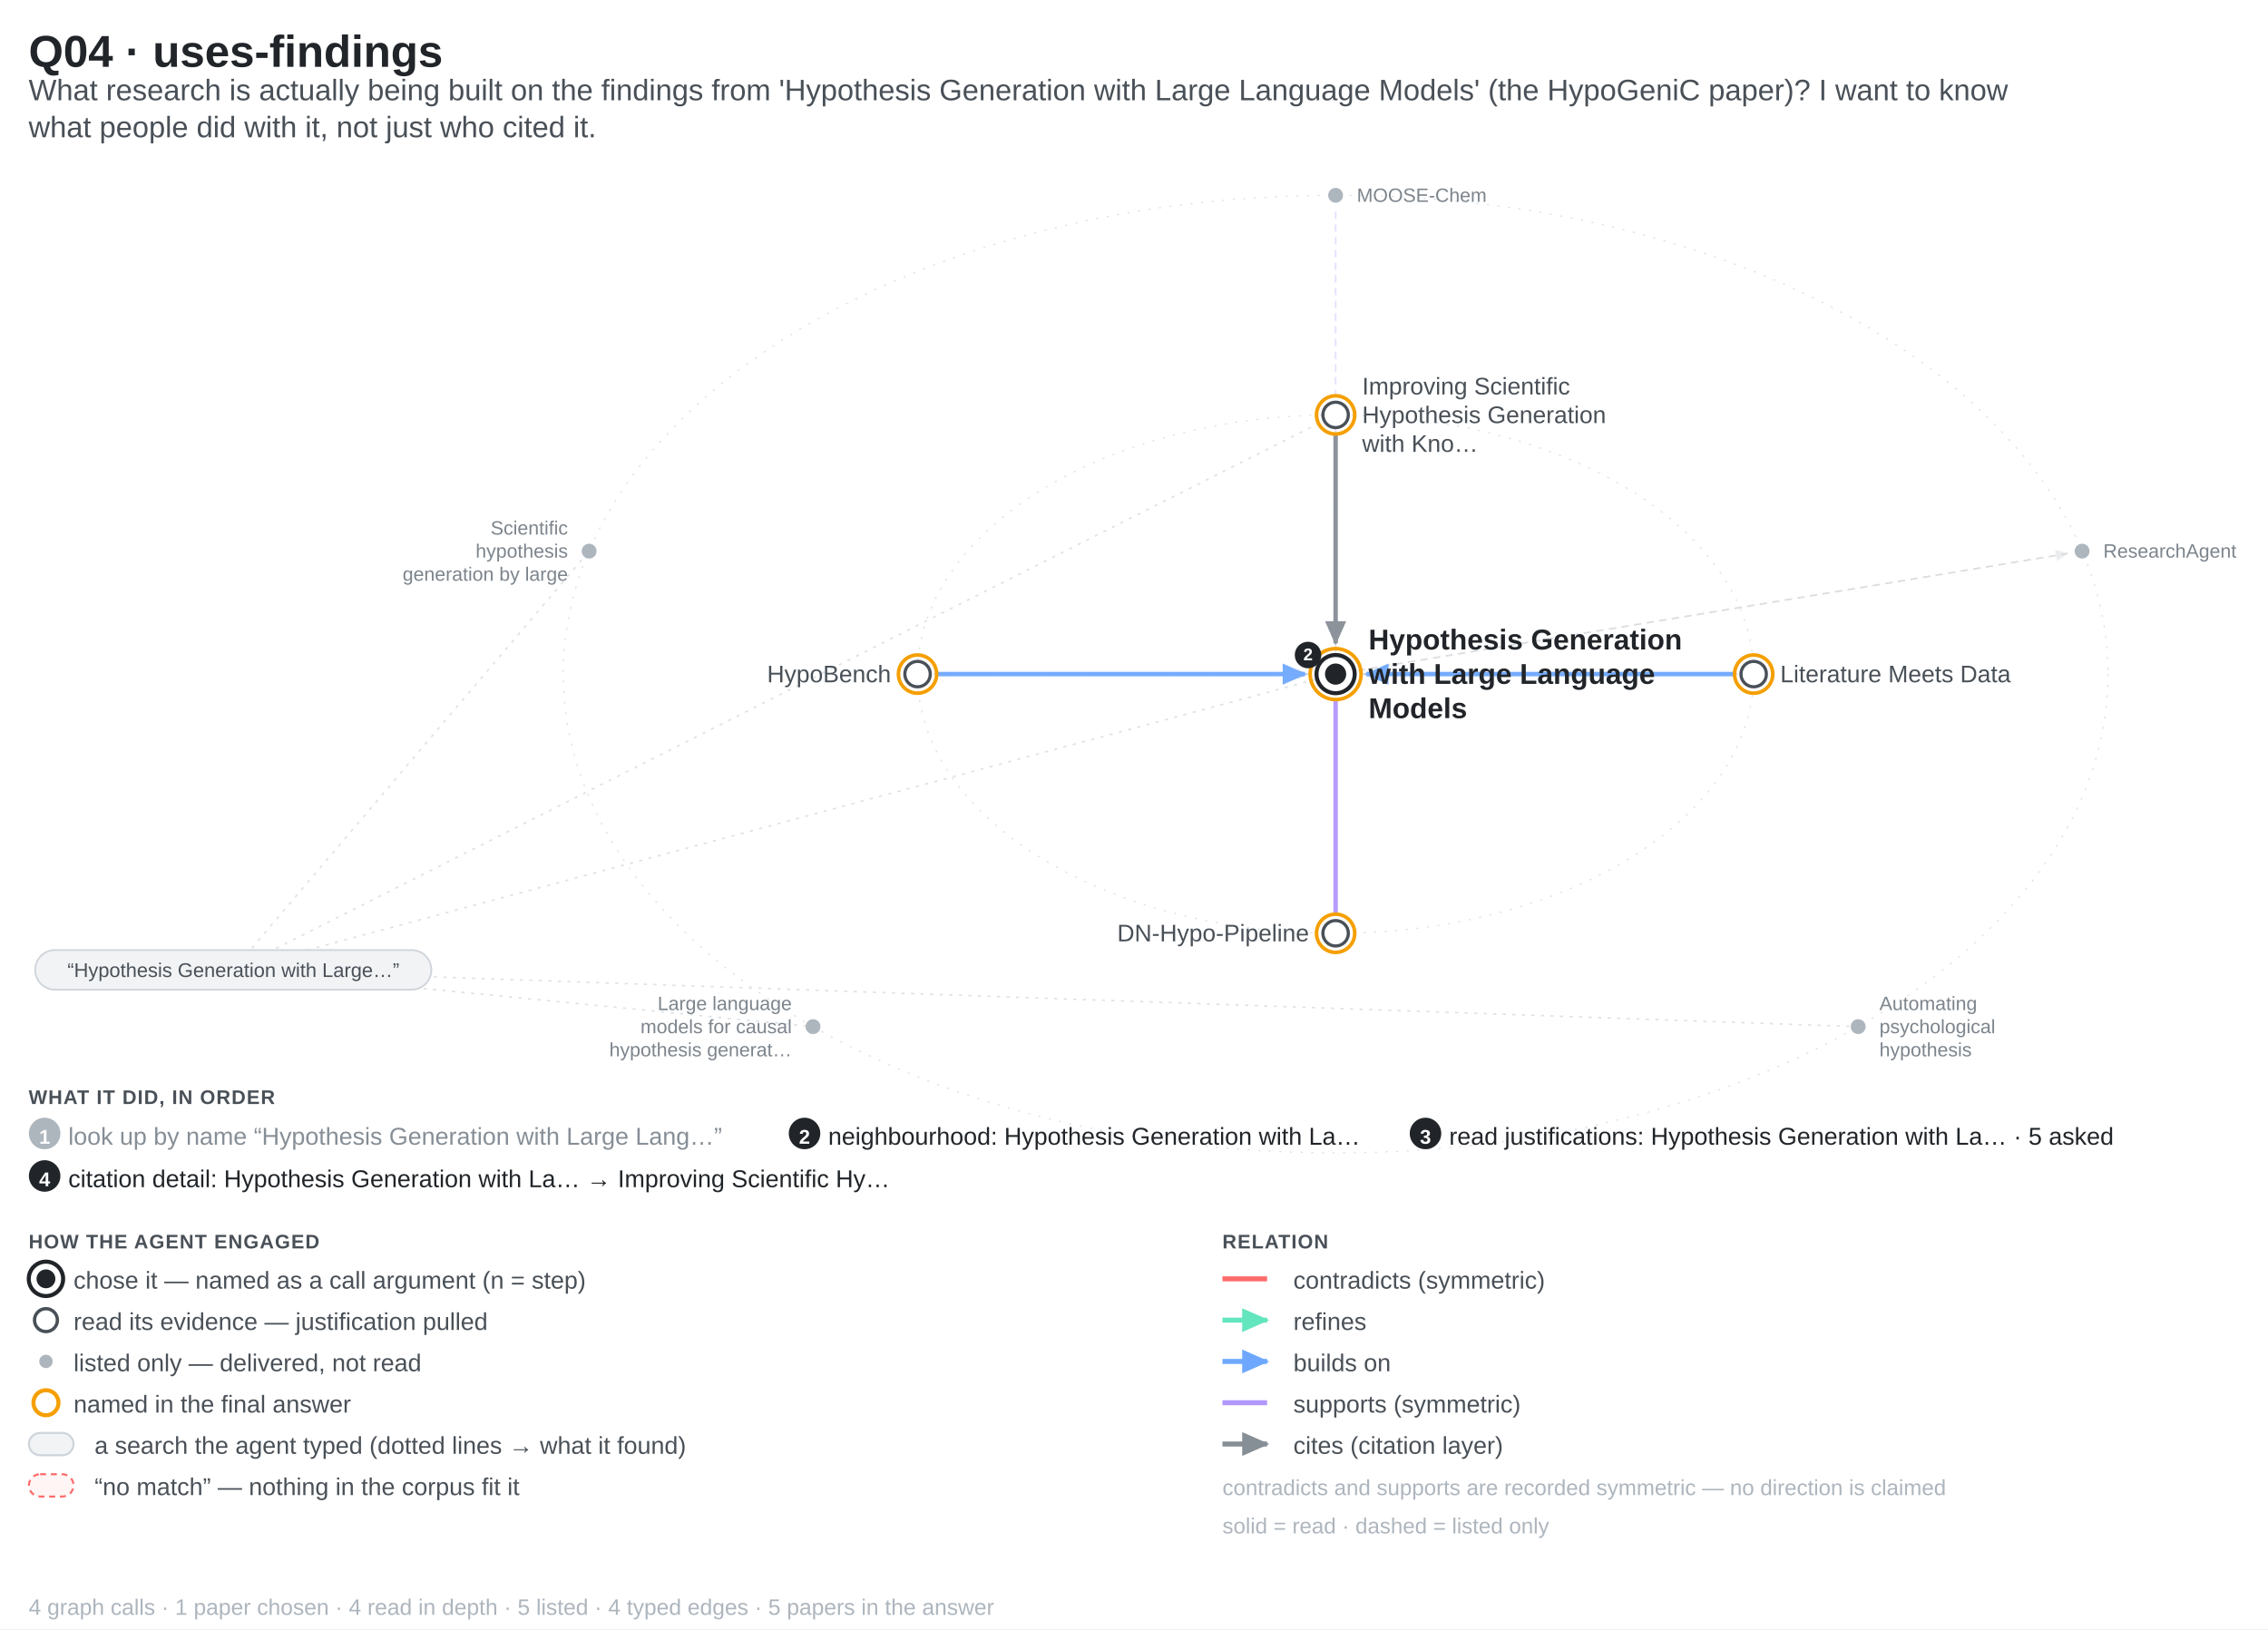
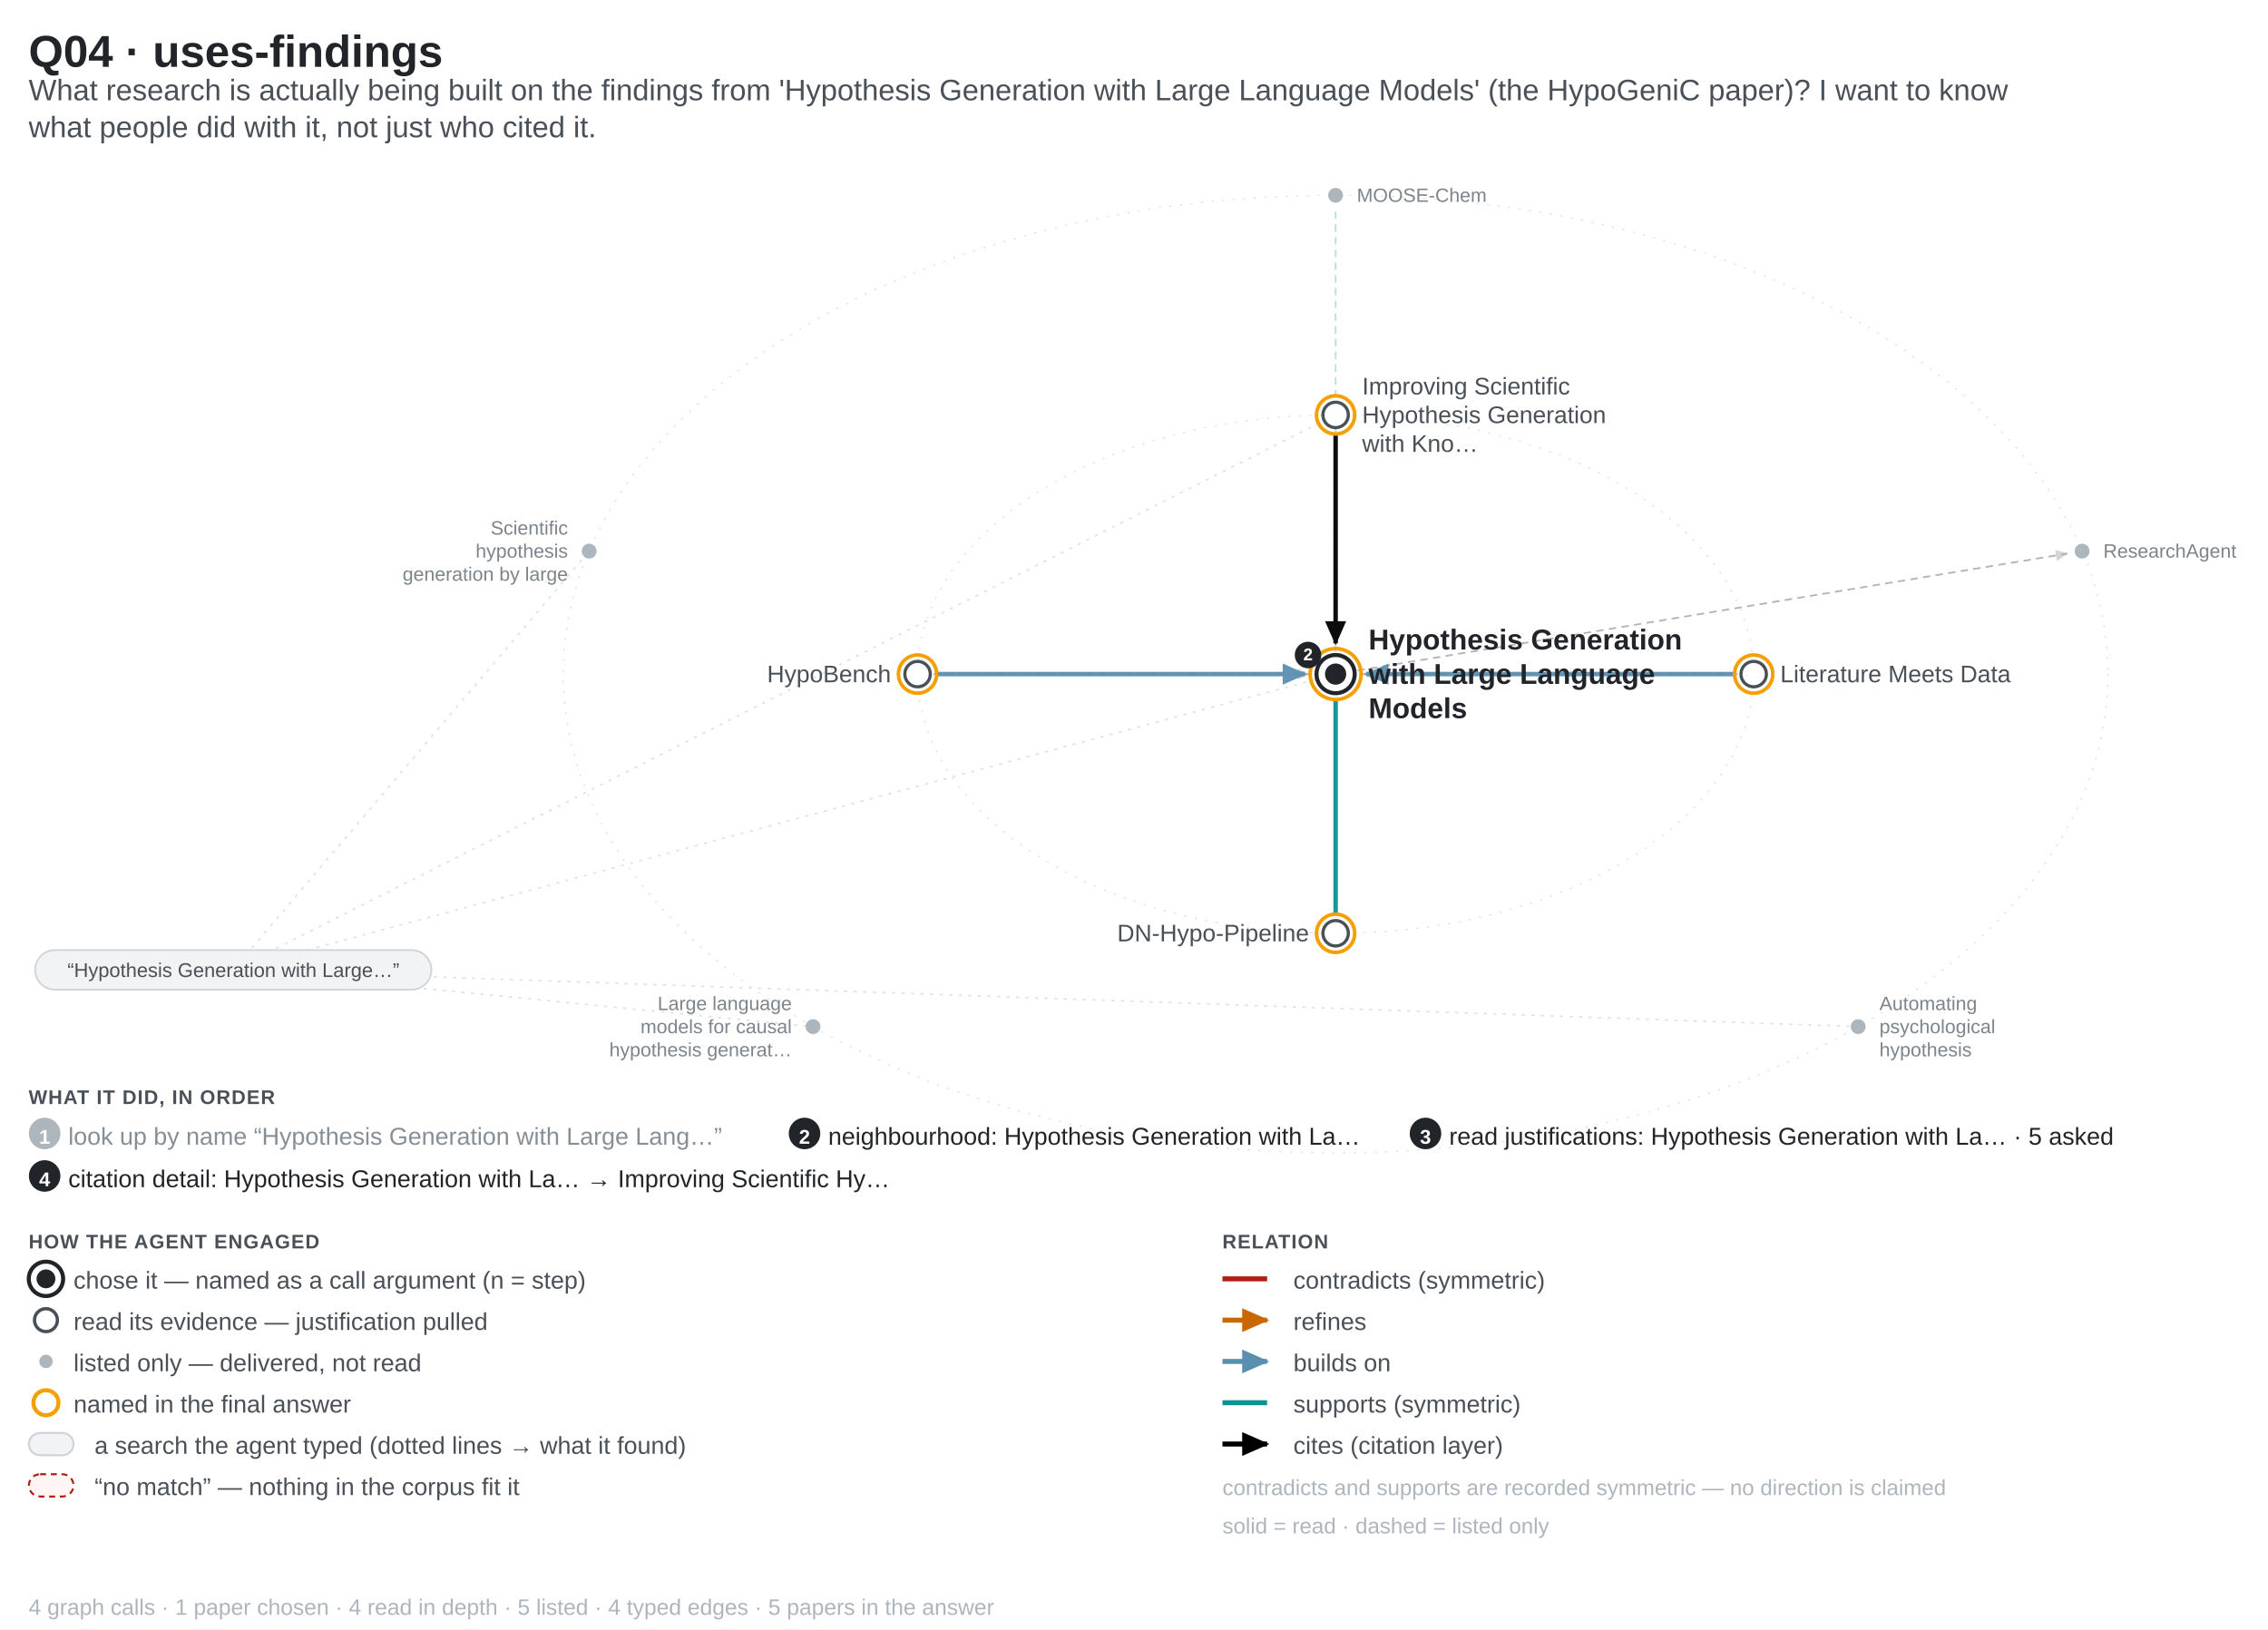
<svg xmlns="http://www.w3.org/2000/svg" width="1900" height="1365" viewBox="0 0 1900 1365" font-family="Arial, Helvetica, sans-serif">
  <rect x="0" y="0" width="1900" height="1365" fill="#ffffff" />
  <defs>
    <marker id="a_builds_on" viewBox="0 0 10 10" refX="9.2" refY="5" markerWidth="5.4" markerHeight="5.4" orient="auto-start-reverse">
-       <path d="M 0 0.6 L 10 5 L 0 9.4 z" fill="#6ea8fe" />
+       <path d="M 0 0.6 L 10 5 L 0 9.4 z" fill="#5b8fb0" />
    </marker>
    <marker id="af_builds_on" viewBox="0 0 10 10" refX="9.2" refY="5" markerWidth="7.5" markerHeight="7.5" orient="auto-start-reverse">
-       <path d="M 0 0.6 L 10 5 L 0 9.4 z" fill="#6ea8fe" opacity="0.55" />
+       <path d="M 0 0.6 L 10 5 L 0 9.4 z" fill="#5b8fb0" opacity="0.55" />
    </marker>
    <marker id="a_mentions" viewBox="0 0 10 10" refX="9.2" refY="5" markerWidth="5.4" markerHeight="5.4" orient="auto-start-reverse">
-       <path d="M 0 0.6 L 10 5 L 0 9.4 z" fill="#868e96" />
+       <path d="M 0 0.6 L 10 5 L 0 9.4 z" fill="#000000" />
    </marker>
    <marker id="af_mentions" viewBox="0 0 10 10" refX="9.2" refY="5" markerWidth="7.5" markerHeight="7.5" orient="auto-start-reverse">
-       <path d="M 0 0.6 L 10 5 L 0 9.4 z" fill="#868e96" opacity="0.55" />
+       <path d="M 0 0.6 L 10 5 L 0 9.4 z" fill="#000000" opacity="0.55" />
    </marker>
    <marker id="a_refines" viewBox="0 0 10 10" refX="9.2" refY="5" markerWidth="5.4" markerHeight="5.4" orient="auto-start-reverse">
-       <path d="M 0 0.6 L 10 5 L 0 9.4 z" fill="#63e6be" />
+       <path d="M 0 0.6 L 10 5 L 0 9.4 z" fill="#ca6702" />
    </marker>
    <marker id="af_refines" viewBox="0 0 10 10" refX="9.2" refY="5" markerWidth="7.5" markerHeight="7.5" orient="auto-start-reverse">
-       <path d="M 0 0.6 L 10 5 L 0 9.4 z" fill="#63e6be" opacity="0.55" />
+       <path d="M 0 0.6 L 10 5 L 0 9.4 z" fill="#ca6702" opacity="0.55" />
    </marker>
  </defs>
  <text x="24" y="56" font-size="37.4" font-weight="700" fill="#212529">Q04 · uses-findings</text>
  <text x="24" y="84" font-size="24.8" fill="#495057">What research is actually being built on the findings from 'Hypothesis Generation with Large Language Models' (the HypoGeniC paper)? I want to know</text>
  <text x="24" y="115" font-size="24.8" fill="#495057">what people did with it, not just who cited it.</text>
  <g transform="translate(1118.9,564.8) scale(0.8889)">
    <ellipse cx="0" cy="0" rx="394.0" ry="244.3" fill="none" stroke="#dee2e6" stroke-width="1.2" stroke-dasharray="2 8" />
    <ellipse cx="0" cy="0" rx="727.9" ry="451.3" fill="none" stroke="#dee2e6" stroke-width="1.2" stroke-dasharray="2 8" />
    <line x1="-1038.8" y1="278.8" x2="0.0" y2="0.0" stroke="#dee2e6" stroke-width="1.5" stroke-dasharray="3 6" />
    <line x1="-1038.8" y1="278.8" x2="0.0" y2="-244.3" stroke="#dee2e6" stroke-width="1.5" stroke-dasharray="3 6" />
    <line x1="-1038.8" y1="278.8" x2="492.5" y2="332.3" stroke="#dee2e6" stroke-width="1.5" stroke-dasharray="3 6" />
    <line x1="-1038.8" y1="278.8" x2="-492.5" y2="332.3" stroke="#dee2e6" stroke-width="1.5" stroke-dasharray="3 6" />
    <line x1="-1038.8" y1="278.8" x2="-703.5" y2="-115.9" stroke="#dee2e6" stroke-width="1.5" stroke-dasharray="3 6" />
-     <path d="M 0.0 -21.0 Q 0.0 -343.0 0.0 -441.3" fill="none" stroke="#b197fc" stroke-width="1.6" opacity="0.30" stroke-dasharray="7 5" />
-     <path d="M 379.0 0.0 Q 299.4 0.0 25.0 0.0" fill="none" stroke="#868e96" stroke-width="1.6" opacity="0.30" stroke-dasharray="7 5" marker-end="url(#af_mentions)" />
-     <path d="M -379.0 -0.0 Q -299.4 -0.0 -25.0 -0.0" fill="none" stroke="#868e96" stroke-width="1.6" opacity="0.30" stroke-dasharray="7 5" marker-end="url(#af_mentions)" />
-     <path d="M 20.7 -3.4 Q 534.7 -88.1 689.7 -113.6" fill="none" stroke="#868e96" stroke-width="1.6" opacity="0.30" stroke-dasharray="7 5" marker-end="url(#af_mentions)" />
-     <path d="M 377.0 0.0 Q 236.4 0.0 29.0 0.0" fill="none" stroke="#6ea8fe" stroke-width="4.2" opacity="0.95" marker-end="url(#a_builds_on)" />
-     <path d="M -377.0 -0.0 Q -236.4 -0.0 -29.0 -0.0" fill="none" stroke="#6ea8fe" stroke-width="4.2" opacity="0.95" marker-end="url(#a_builds_on)" />
-     <path d="M -0.0 227.3 Q -0.0 146.6 -0.0 23.0" fill="none" stroke="#b197fc" stroke-width="4.2" opacity="0.95" />
-     <path d="M 0.0 -227.3 Q 0.0 -146.6 0.0 -29.0" fill="none" stroke="#868e96" stroke-width="4.2" opacity="0.95" marker-end="url(#a_mentions)" />
+     <path d="M 0.0 -21.0 Q 0.0 -343.0 0.0 -441.3" fill="none" stroke="#0a9396" stroke-width="1.6" opacity="0.30" stroke-dasharray="7 5" />
+     <path d="M 379.0 0.0 Q 299.4 0.0 25.0 0.0" fill="none" stroke="#000000" stroke-width="1.6" opacity="0.30" stroke-dasharray="7 5" marker-end="url(#af_mentions)" />
+     <path d="M -379.0 -0.0 Q -299.4 -0.0 -25.0 -0.0" fill="none" stroke="#000000" stroke-width="1.6" opacity="0.30" stroke-dasharray="7 5" marker-end="url(#af_mentions)" />
+     <path d="M 20.7 -3.4 Q 534.7 -88.1 689.7 -113.6" fill="none" stroke="#000000" stroke-width="1.6" opacity="0.30" stroke-dasharray="7 5" marker-end="url(#af_mentions)" />
+     <path d="M 377.0 0.0 Q 236.4 0.0 29.0 0.0" fill="none" stroke="#5b8fb0" stroke-width="4.2" opacity="0.95" marker-end="url(#a_builds_on)" />
+     <path d="M -377.0 -0.0 Q -236.4 -0.0 -29.0 -0.0" fill="none" stroke="#5b8fb0" stroke-width="4.2" opacity="0.95" marker-end="url(#a_builds_on)" />
+     <path d="M -0.0 227.3 Q -0.0 146.6 -0.0 23.0" fill="none" stroke="#0a9396" stroke-width="4.2" opacity="0.95" />
+     <path d="M 0.0 -227.3 Q 0.0 -146.6 0.0 -29.0" fill="none" stroke="#000000" stroke-width="4.2" opacity="0.95" marker-end="url(#a_mentions)" />
    <circle cx="0.0" cy="-451.3" r="7.0" fill="#adb5bd" />
    <text x="20.0" y="-445.1" font-size="18.2" text-anchor="start" fill="#7c848c" font-weight="400">MOOSE-Chem</text>
    <circle cx="703.5" cy="-115.9" r="7.0" fill="#adb5bd" />
    <text x="723.5" y="-109.8" font-size="18.2" text-anchor="start" fill="#7c848c" font-weight="400">ResearchAgent</text>
    <circle cx="492.5" cy="332.3" r="7.0" fill="#adb5bd" />
    <text x="512.5" y="316.7" font-size="18.2" text-anchor="start" fill="#7c848c" font-weight="400">Automating</text>
    <text x="512.5" y="338.5" font-size="18.2" text-anchor="start" fill="#7c848c" font-weight="400">psychological</text>
    <text x="512.5" y="360.3" font-size="18.2" text-anchor="start" fill="#7c848c" font-weight="400">hypothesis</text>
    <circle cx="-492.5" cy="332.3" r="7.0" fill="#adb5bd" />
    <text x="-512.5" y="316.7" font-size="18.2" text-anchor="end" fill="#7c848c" font-weight="400">Large language</text>
    <text x="-512.5" y="338.5" font-size="18.2" text-anchor="end" fill="#7c848c" font-weight="400">models for causal</text>
    <text x="-512.5" y="360.3" font-size="18.2" text-anchor="end" fill="#7c848c" font-weight="400">hypothesis generat…</text>
    <circle cx="-703.5" cy="-115.9" r="7.0" fill="#adb5bd" />
    <text x="-723.5" y="-131.5" font-size="18.2" text-anchor="end" fill="#7c848c" font-weight="400">Scientific</text>
    <text x="-723.5" y="-109.8" font-size="18.2" text-anchor="end" fill="#7c848c" font-weight="400">hypothesis</text>
    <text x="-723.5" y="-88.0" font-size="18.2" text-anchor="end" fill="#7c848c" font-weight="400">generation by large</text>
    <circle cx="0.0" cy="-244.3" r="18.0" fill="none" stroke="#f59f00" stroke-width="3.4" />
    <circle cx="0.0" cy="-244.3" r="12.0" fill="#ffffff" stroke="#495057" stroke-width="3" />
    <text x="25.0" y="-263.6" font-size="22.6" text-anchor="start" fill="#495057" font-weight="400">Improving Scientific</text>
    <text x="25.0" y="-236.6" font-size="22.6" text-anchor="start" fill="#495057" font-weight="400">Hypothesis Generation</text>
    <text x="25.0" y="-209.5" font-size="22.6" text-anchor="start" fill="#495057" font-weight="400">with Kno…</text>
    <circle cx="394.0" cy="0.0" r="18.0" fill="none" stroke="#f59f00" stroke-width="3.4" />
    <circle cx="394.0" cy="0.0" r="12.0" fill="#ffffff" stroke="#495057" stroke-width="3" />
    <text x="419.0" y="7.7" font-size="22.6" text-anchor="start" fill="#495057" font-weight="400">Literature Meets Data</text>
    <circle cx="-0.0" cy="244.3" r="18.0" fill="none" stroke="#f59f00" stroke-width="3.4" />
    <circle cx="-0.0" cy="244.3" r="12.0" fill="#ffffff" stroke="#495057" stroke-width="3" />
    <text x="-25.0" y="251.9" font-size="22.6" text-anchor="end" fill="#495057" font-weight="400">DN-Hypo-Pipeline</text>
    <circle cx="-394.0" cy="-0.0" r="18.0" fill="none" stroke="#f59f00" stroke-width="3.4" />
    <circle cx="-394.0" cy="-0.0" r="12.0" fill="#ffffff" stroke="#495057" stroke-width="3" />
    <text x="-419.0" y="7.7" font-size="22.6" text-anchor="end" fill="#495057" font-weight="400">HypoBench</text>
    <circle cx="0.0" cy="0.0" r="24.0" fill="none" stroke="#f59f00" stroke-width="3.4" />
    <circle cx="0.0" cy="0.0" r="18.0" fill="#ffffff" stroke="#212529" stroke-width="3.8" />
    <circle cx="0.0" cy="0.0" r="10.0" fill="#212529" />
    <circle cx="-26.0" cy="-18.0" r="12.5" fill="#212529" />
    <text x="-26.0" y="-13.0" font-size="16" text-anchor="middle" fill="#ffffff" font-weight="700">2</text>
    <text x="31.0" y="-23.2" font-size="27.0" text-anchor="start" fill="#212529" font-weight="700">Hypothesis Generation</text>
    <text x="31.0" y="9.2" font-size="27.0" text-anchor="start" fill="#212529" font-weight="700">with Large Language</text>
    <text x="31.0" y="41.5" font-size="27.0" text-anchor="start" fill="#212529" font-weight="700">Models</text>
    <rect x="-1225.6" y="260.1" width="373.4" height="37.4" rx="18.7" fill="#f1f3f5" stroke="#ced4da" stroke-width="1.6" />
    <text x="-1038.8" y="285.5" font-size="18.7" text-anchor="middle" fill="#495057">“Hypothesis Generation with Large…”</text>
  </g>
  <text x="24" y="925" font-size="16.5" font-weight="700" fill="#495057" letter-spacing="0.8">WHAT IT DID, IN ORDER</text>
  <circle cx="37.4" cy="949.7" r="13.2" fill="#adb5bd" />
  <text x="37.4" y="958.3" font-size="16.7" text-anchor="middle" fill="#ffffff" font-weight="700">1</text>
  <text x="57.2" y="959.1" font-size="20.4" fill="#868e96">look up by name “Hypothesis Generation with Large Lang…”</text>
  <circle cx="674.0" cy="949.7" r="13.2" fill="#212529" />
  <text x="674.0" y="958.3" font-size="16.7" text-anchor="middle" fill="#ffffff" font-weight="700">2</text>
  <text x="693.8" y="959.1" font-size="20.4" fill="#212529">neighbourhood: Hypothesis Generation with La…</text>
  <circle cx="1194.2" cy="949.7" r="13.2" fill="#212529" />
  <text x="1194.2" y="958.3" font-size="16.7" text-anchor="middle" fill="#ffffff" font-weight="700">3</text>
  <text x="1214.0" y="959.1" font-size="20.4" fill="#212529">read justifications: Hypothesis Generation with La… · 5 asked</text>
  <circle cx="37.4" cy="985.3" r="13.2" fill="#212529" />
  <text x="37.4" y="993.9" font-size="16.7" text-anchor="middle" fill="#ffffff" font-weight="700">4</text>
  <text x="57.2" y="994.7" font-size="20.4" fill="#212529">citation detail: Hypothesis Generation with La… → Improving Scientific Hy…</text>
  <text x="24" y="1046" font-size="16.5" font-weight="700" fill="#495057" letter-spacing="0.8">HOW THE AGENT ENGAGED</text>
  <circle cx="38.5" cy="1071.5" r="14.4" fill="#fff" stroke="#212529" stroke-width="3.4" />
  <circle cx="38.5" cy="1071.5" r="7.9" fill="#212529" />
  <text x="61.6" y="1079.7" font-size="20.4" fill="#495057">chose it — named as a call argument (n = step)</text>
  <circle cx="38.5" cy="1106.1" r="9.6" fill="#fff" stroke="#495057" stroke-width="2.8" />
  <text x="61.6" y="1114.3" font-size="20.4" fill="#495057">read its evidence — justification pulled</text>
  <circle cx="38.5" cy="1140.7" r="5.6" fill="#adb5bd" />
  <text x="61.6" y="1148.9" font-size="20.4" fill="#495057">listed only — delivered, not read</text>
  <circle cx="38.5" cy="1175.3" r="10.5" fill="none" stroke="#f59f00" stroke-width="3.4" />
  <text x="61.6" y="1183.5" font-size="20.4" fill="#495057">named in the final answer</text>
  <rect x="24.2" y="1200.6" width="37.4" height="18.7" rx="9.4" fill="#f1f3f5" stroke="#ced4da" stroke-width="1.7" />
  <text x="79.2" y="1218.1" font-size="20.4" fill="#495057">a search the agent typed (dotted lines → what it found)</text>
-   <rect x="24.2" y="1235.2" width="37.4" height="18.7" rx="9.4" fill="#fff5f5" stroke="#ff6b6b" stroke-width="1.7" stroke-dasharray="5 4" />
+   <rect x="24.2" y="1235.2" width="37.4" height="18.7" rx="9.4" fill="#fff5f5" stroke="#ae2012" stroke-width="1.7" stroke-dasharray="5 4" />
  <text x="79.2" y="1252.7" font-size="20.4" fill="#495057">“no match” — nothing in the corpus fit it</text>
  <text x="1024" y="1046" font-size="16.5" font-weight="700" fill="#495057" letter-spacing="0.8">RELATION</text>
-   <path d="M 1024.1 1071.5 L 1061.5 1071.5" stroke="#ff6b6b" stroke-width="4.2" fill="none" />
+   <path d="M 1024.1 1071.5 L 1061.5 1071.5" stroke="#ae2012" stroke-width="4.2" fill="none" />
  <text x="1083.5" y="1079.7" font-size="20.4" fill="#495057">contradicts (symmetric)</text>
-   <path d="M 1024.1 1106.1 L 1061.5 1106.1" stroke="#63e6be" stroke-width="4.2" fill="none" marker-end="url(#a_refines)" />
+   <path d="M 1024.1 1106.1 L 1061.5 1106.1" stroke="#ca6702" stroke-width="4.2" fill="none" marker-end="url(#a_refines)" />
  <text x="1083.5" y="1114.3" font-size="20.4" fill="#495057">refines</text>
-   <path d="M 1024.1 1140.7 L 1061.5 1140.7" stroke="#6ea8fe" stroke-width="4.2" fill="none" marker-end="url(#a_builds_on)" />
+   <path d="M 1024.1 1140.7 L 1061.5 1140.7" stroke="#5b8fb0" stroke-width="4.2" fill="none" marker-end="url(#a_builds_on)" />
  <text x="1083.5" y="1148.9" font-size="20.4" fill="#495057">builds on</text>
-   <path d="M 1024.1 1175.3 L 1061.5 1175.3" stroke="#b197fc" stroke-width="4.2" fill="none" />
+   <path d="M 1024.1 1175.3 L 1061.5 1175.3" stroke="#0a9396" stroke-width="4.2" fill="none" />
  <text x="1083.5" y="1183.5" font-size="20.4" fill="#495057">supports (symmetric)</text>
-   <path d="M 1024.1 1209.9 L 1061.5 1209.9" stroke="#868e96" stroke-width="4.2" fill="none" marker-end="url(#a_mentions)" />
+   <path d="M 1024.1 1209.9 L 1061.5 1209.9" stroke="#000000" stroke-width="4.2" fill="none" marker-end="url(#a_mentions)" />
  <text x="1083.5" y="1218.1" font-size="20.4" fill="#495057">cites (citation layer)</text>
  <text x="1024.1" y="1252.7" font-size="18.3" fill="#adb5bd">contradicts and supports are recorded symmetric — no direction is claimed</text>
  <text x="1024.1" y="1284.8" font-size="18.3" fill="#adb5bd">solid = read · dashed = listed only</text>
  <text x="24" y="1353" font-size="18.7" fill="#adb5bd">4 graph calls · 1 paper chosen · 4 read in depth · 5 listed · 4 typed edges · 5 papers in the answer</text>
</svg>
